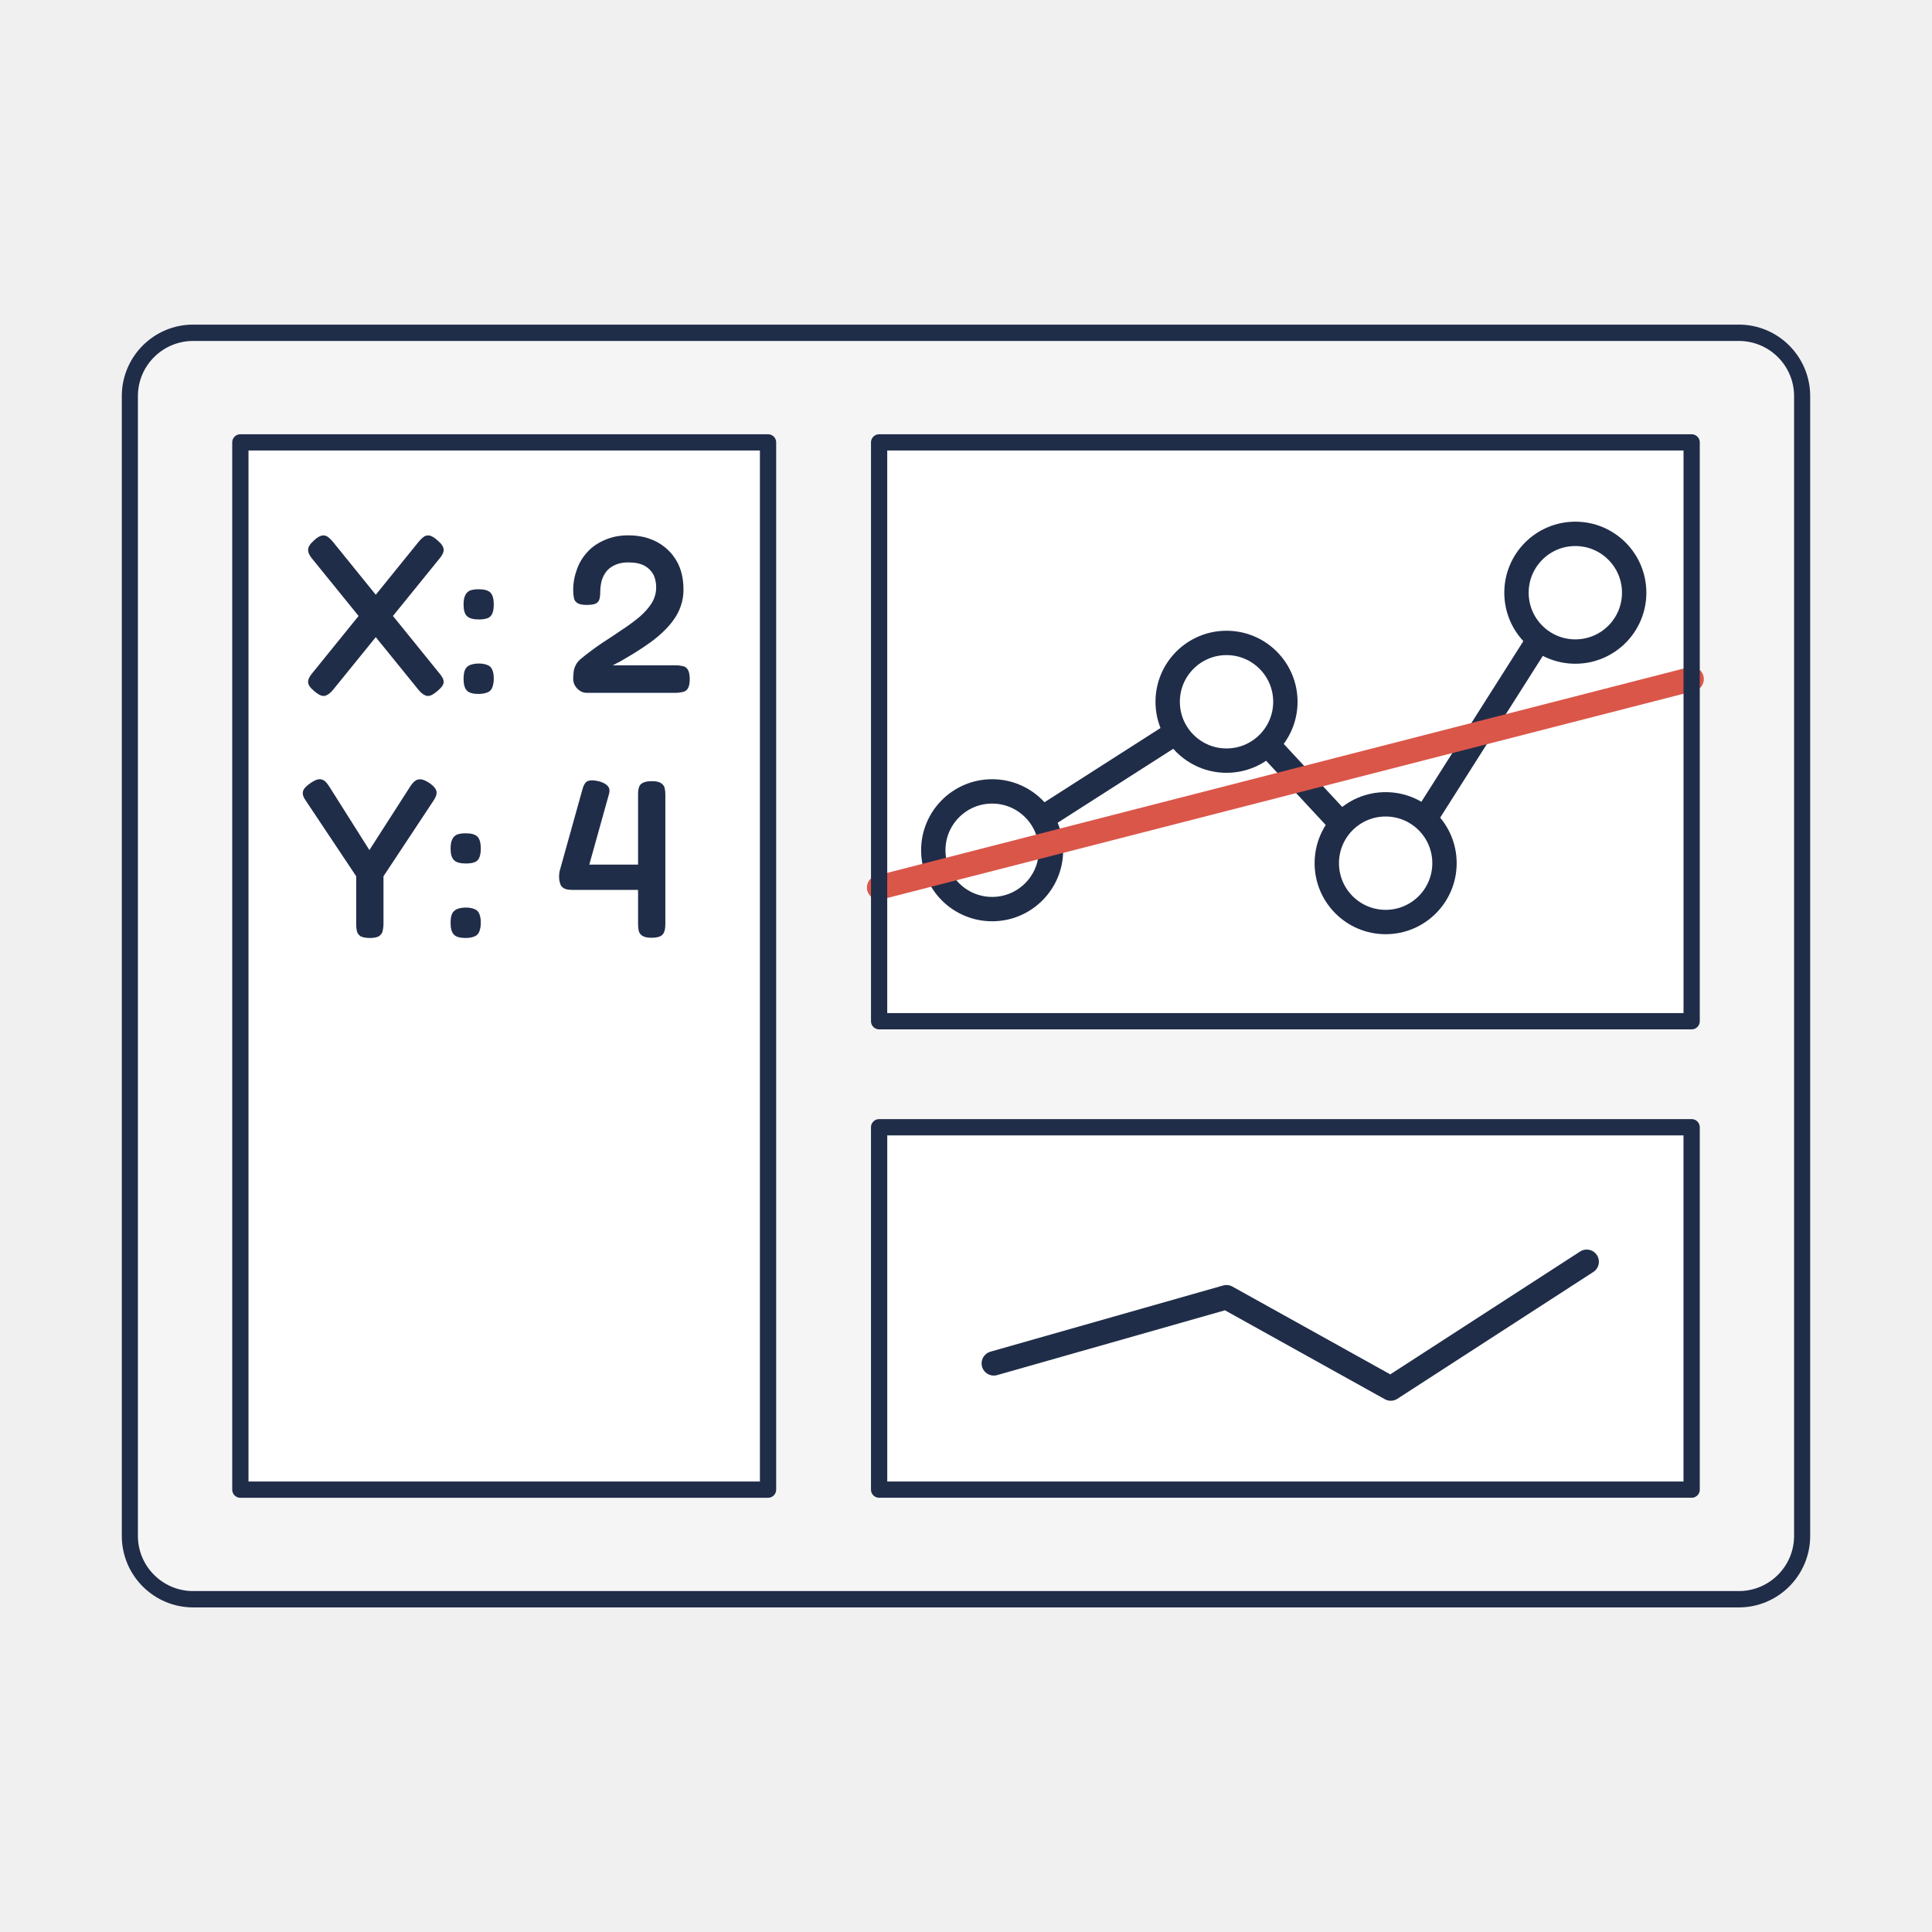
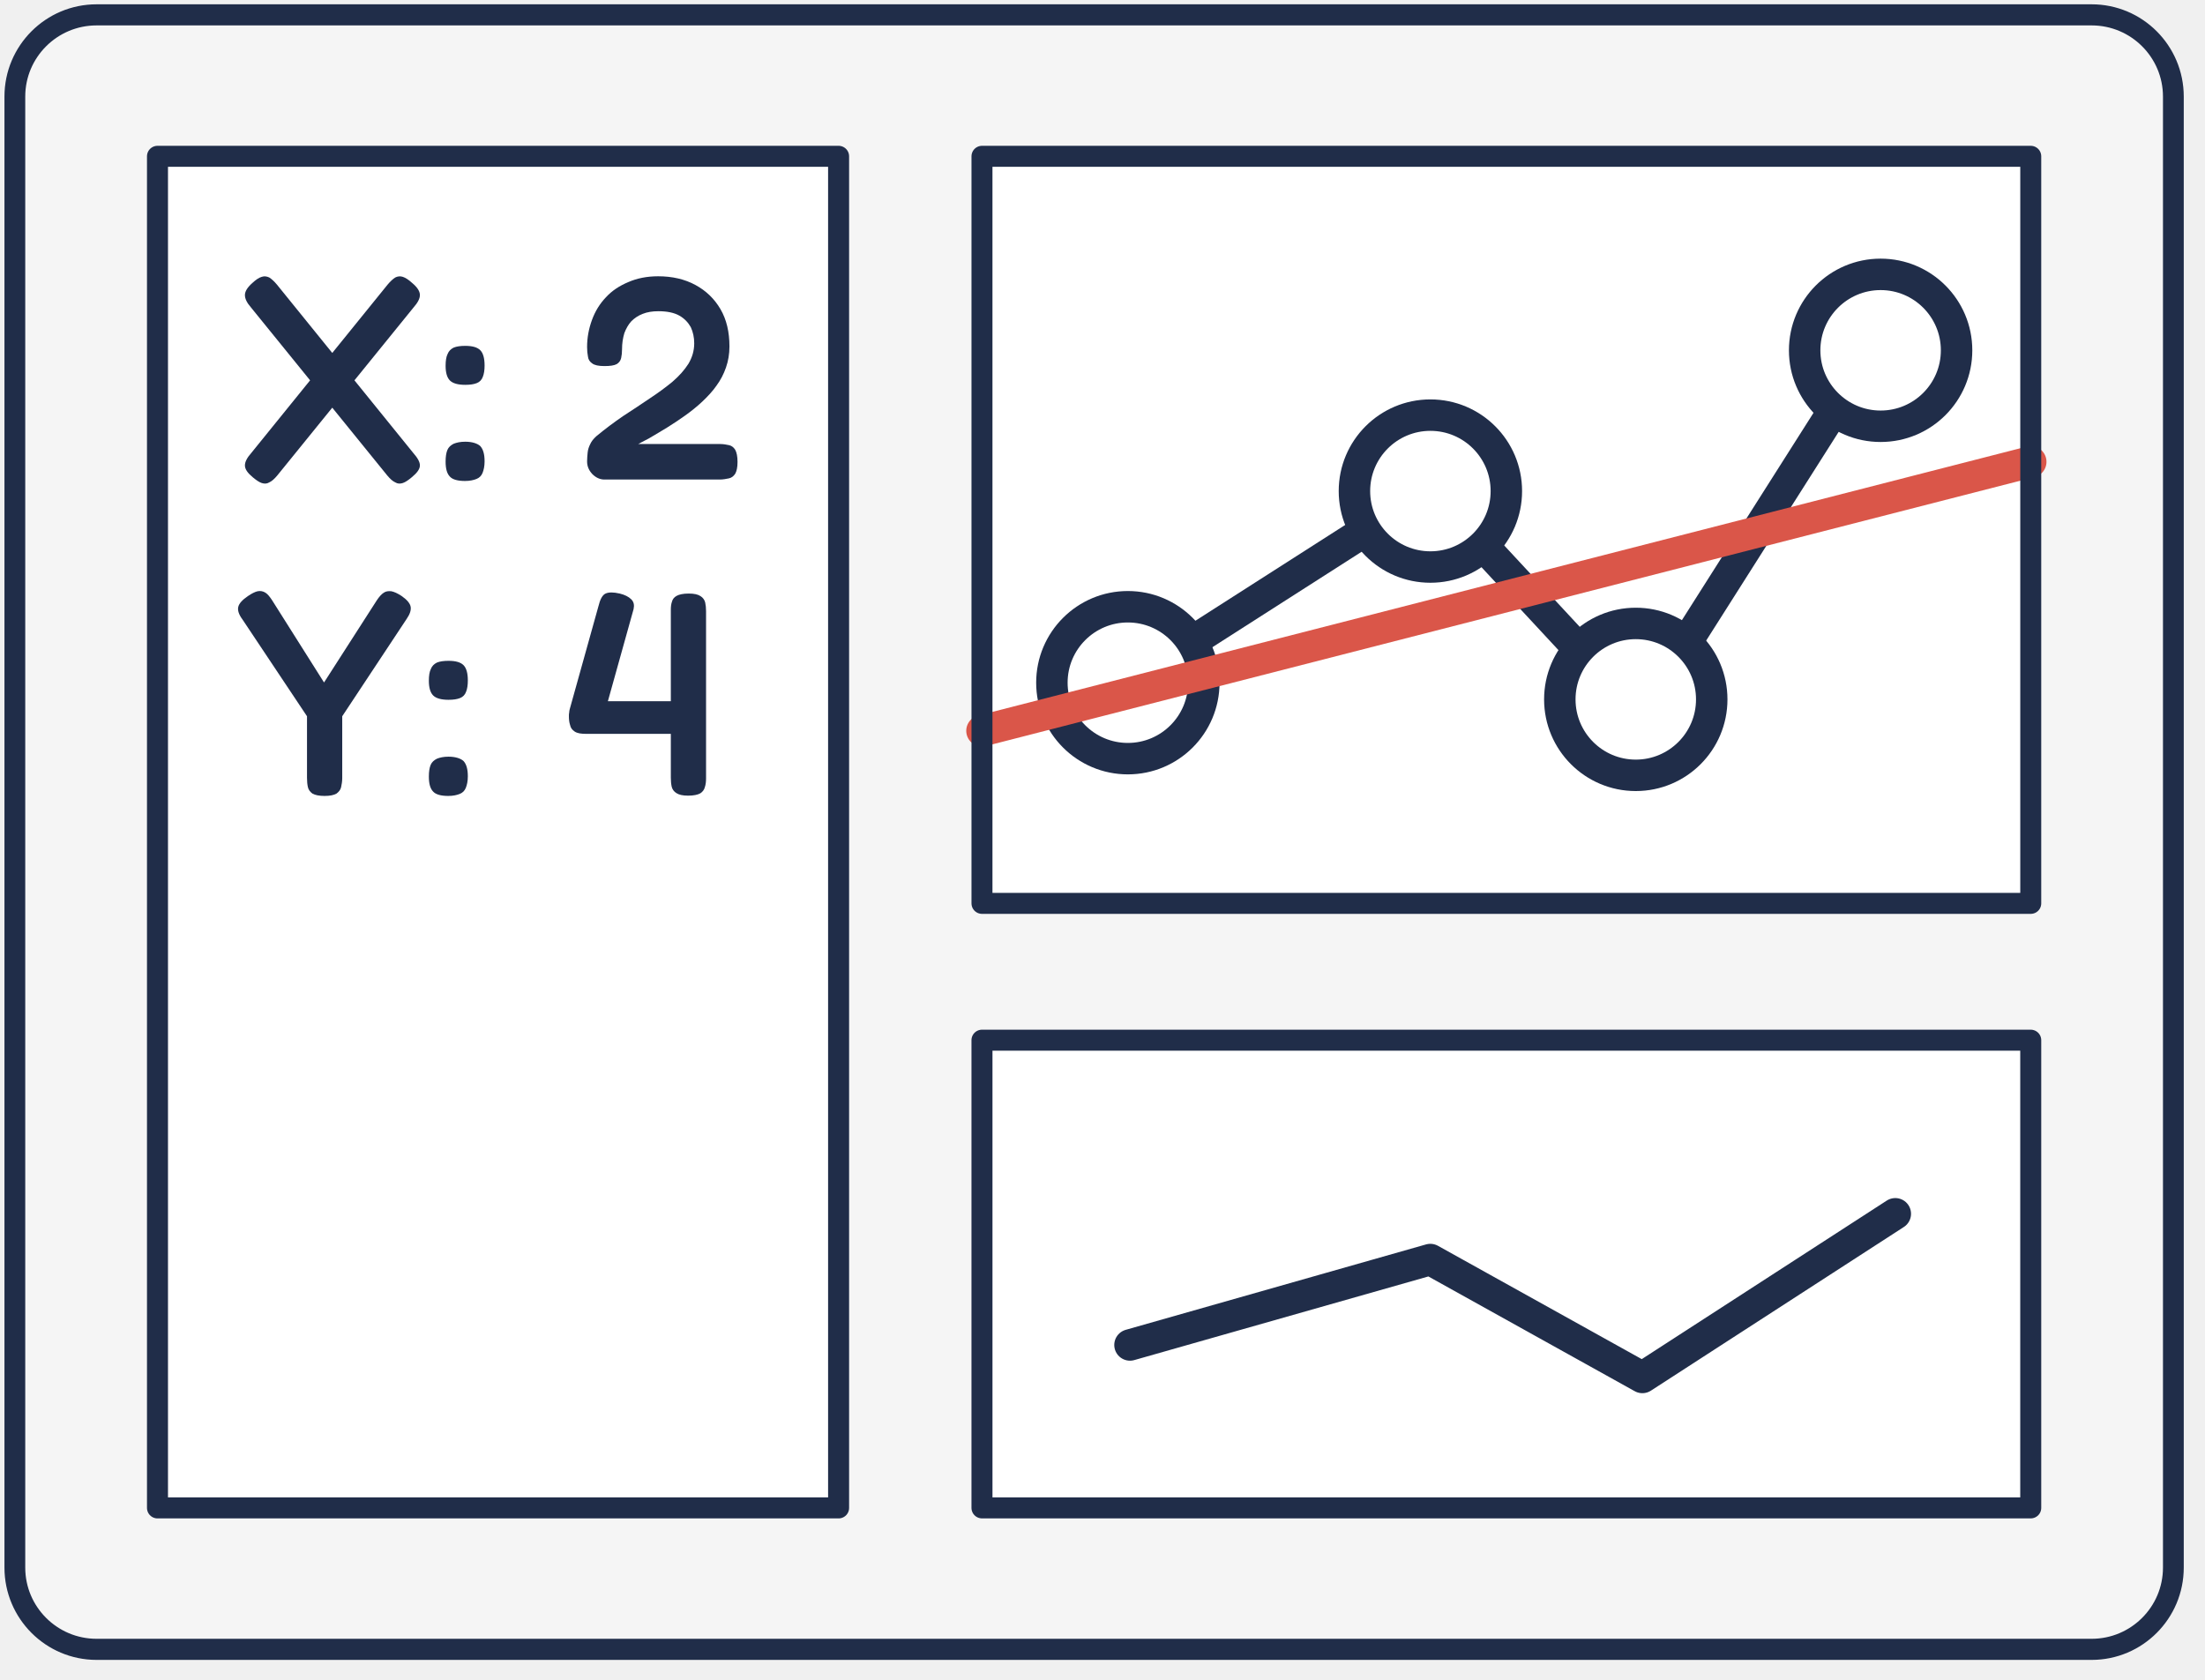
- <svg xmlns="http://www.w3.org/2000/svg" width="100%" height="100%" viewBox="0 0 95 95" version="1.1" xml:space="preserve" style="fill-rule:evenodd;clip-rule:evenodd;stroke-linecap:round;stroke-miterlimit:1;">
-   <g transform="matrix(1.05583,0,0,1.07212,-3.21659,6.85592)">
-     <path d="M86.975,11.772C86.975,10.169 85.654,8.868 84.026,8.868L12.043,8.868C10.415,8.868 9.094,10.169 9.094,11.772L9.094,64.048C9.094,65.651 10.415,66.953 12.043,66.953L84.026,66.953C85.654,66.953 86.975,65.651 86.975,64.048L86.975,11.772Z" style="fill:rgb(245,245,245);stroke:rgb(32,45,73);stroke-width:0.75px;" />
-   </g>
-   <g transform="matrix(1,0,0,1,0.191845,-0.103352)">
-     <rect x="43.036" y="55.532" width="39.953" height="17.819" style="fill:white;stroke:rgb(32,45,73);stroke-width:0.8px;stroke-linejoin:round;" />
-     <rect x="11.627" y="21.856" width="25.947" height="51.496" style="fill:white;stroke:rgb(32,45,73);stroke-width:0.8px;stroke-linejoin:round;" />
-     <g transform="matrix(0.596036,0,0,0.596036,34.6641,7.50662)">
-       <g>
-         <g transform="matrix(1,0,0,1,-0.005,10.2231)">
-           <rect x="14.051" y="13.851" width="67.032" height="47.755" style="fill:white;" />
-         </g>
-         <g>
+ <svg xmlns="http://www.w3.org/2000/svg" width="100%" height="100%" viewBox="0 0 84 64" version="1.1" xml:space="preserve" style="fill-rule:evenodd;clip-rule:evenodd;stroke-linecap:round;stroke-miterlimit:1;">
+   <g id="Artboard1" transform="matrix(1,0,0,1,-5.81931,-15.7974)">
+     <rect x="5.819" y="15.797" width="83.361" height="63.405" style="fill:none;" />
+     <clipPath id="_clip1">
+       <rect x="5.819" y="15.797" width="83.361" height="63.405" />
+     </clipPath>
+     <g clip-path="url(#_clip1)">
+       <g transform="matrix(1.05583,0,0,1.07212,-3.21659,6.85592)">
+         <path d="M86.975,11.772C86.975,10.169 85.654,8.868 84.026,8.868L12.043,8.868C10.415,8.868 9.094,10.169 9.094,11.772L9.094,64.048C9.094,65.651 10.415,66.953 12.043,66.953L84.026,66.953C85.654,66.953 86.975,65.651 86.975,64.048L86.975,11.772Z" style="fill:rgb(245,245,245);stroke:rgb(32,45,73);stroke-width:0.75px;" />
+       </g>
+       <g transform="matrix(1,0,0,1,0.191845,-0.103352)">
+         <rect x="43.036" y="55.532" width="39.953" height="17.819" style="fill:white;stroke:rgb(32,45,73);stroke-width:0.8px;stroke-linejoin:round;" />
+         <rect x="11.627" y="21.856" width="25.947" height="51.496" style="fill:white;stroke:rgb(32,45,73);stroke-width:0.8px;stroke-linejoin:round;" />
+         <g transform="matrix(0.596036,0,0,0.596036,34.6641,7.50662)">
          <g>
            <g transform="matrix(1,0,0,1,-0.005,10.2231)">
-               <path d="M23.375,47.495L42.713,35.123L56.124,49.572L71.487,25.366" style="fill:none;stroke:rgb(32,45,73);stroke-width:2.01px;" />
+               <rect x="14.051" y="13.851" width="67.032" height="47.755" style="fill:white;" />
            </g>
-             <g transform="matrix(1,0,0,1,46.9351,-13.3288)">
-               <circle cx="24.547" cy="49.805" r="4.855" style="fill:white;stroke:rgb(32,45,73);stroke-width:2.01px;" />
+             <g>
+               <g>
+                 <g transform="matrix(1,0,0,1,-0.005,10.2231)">
+                   <path d="M23.375,47.495L42.713,35.123L56.124,49.572L71.487,25.366" style="fill:none;stroke:rgb(32,45,73);stroke-width:2.01px;" />
+                 </g>
+                 <g transform="matrix(1,0,0,1,46.9351,-13.3288)">
+                   <circle cx="24.547" cy="49.805" r="4.855" style="fill:white;stroke:rgb(32,45,73);stroke-width:2.01px;" />
+                 </g>
+                 <g transform="matrix(1,0,0,1,31.2863,8.98453)">
+                   <circle cx="24.547" cy="49.805" r="4.855" style="fill:white;stroke:rgb(32,45,73);stroke-width:2.01px;" />
+                 </g>
+                 <g transform="matrix(1,0,0,1,18.1595,-4.33079)">
+                   <circle cx="24.547" cy="49.805" r="4.855" style="fill:white;stroke:rgb(32,45,73);stroke-width:2.01px;" />
+                 </g>
+                 <g transform="matrix(1,0,0,1,-1.17722,7.91803)">
+                   <circle cx="24.547" cy="49.805" r="4.855" style="fill:white;stroke:rgb(32,45,73);stroke-width:2.01px;" />
+                 </g>
+               </g>
+               <g transform="matrix(1,0,0,1,0.131037,52.5614)">
+                 <path d="M23.375,47.495L42.571,42.035L56.124,49.572L72.29,39.11" style="fill:none;stroke:rgb(32,45,73);stroke-width:2.01px;stroke-linejoin:round;" />
+               </g>
+               <g transform="matrix(1,0,0,1,-0.005,7.22306)">
+                 <path d="M14.051,53.575L81.083,36.379" style="fill:none;stroke:rgb(218,86,73);stroke-width:2.01px;" />
+               </g>
            </g>
-             <g transform="matrix(1,0,0,1,31.2863,8.98453)">
-               <circle cx="24.547" cy="49.805" r="4.855" style="fill:white;stroke:rgb(32,45,73);stroke-width:2.01px;" />
-             </g>
-             <g transform="matrix(1,0,0,1,18.1595,-4.33079)">
-               <circle cx="24.547" cy="49.805" r="4.855" style="fill:white;stroke:rgb(32,45,73);stroke-width:2.01px;" />
-             </g>
-             <g transform="matrix(1,0,0,1,-1.17722,7.91803)">
-               <circle cx="24.547" cy="49.805" r="4.855" style="fill:white;stroke:rgb(32,45,73);stroke-width:2.01px;" />
+             <g transform="matrix(1,0,0,1,-0.005,10.2231)">
+               <rect x="14.051" y="13.851" width="67.032" height="47.755" style="fill:none;stroke:rgb(32,45,73);stroke-width:1.34px;stroke-linejoin:round;" />
            </g>
          </g>
-           <g transform="matrix(1,0,0,1,0.131037,52.5614)">
-             <path d="M23.375,47.495L42.571,42.035L56.124,49.572L72.29,39.11" style="fill:none;stroke:rgb(32,45,73);stroke-width:2.01px;stroke-linejoin:round;" />
+         </g>
+         <g transform="matrix(1,0,0,1,2.84705,4.65174)">
+           <g transform="matrix(11,0,0,11,11.6268,29.4533)">
+             <path d="M0.622,-0.002C0.61,0.008 0.6,0.015 0.591,0.018C0.582,0.021 0.573,0.021 0.565,0.016C0.556,0.012 0.547,0.004 0.537,-0.008L0.065,-0.59C0.051,-0.606 0.044,-0.62 0.044,-0.633C0.044,-0.646 0.053,-0.66 0.07,-0.675C0.082,-0.686 0.092,-0.693 0.102,-0.696C0.111,-0.699 0.119,-0.698 0.128,-0.694C0.136,-0.689 0.145,-0.681 0.155,-0.669L0.627,-0.086C0.642,-0.069 0.65,-0.055 0.65,-0.043C0.65,-0.03 0.64,-0.017 0.622,-0.002ZM0.071,-0.002C0.053,-0.017 0.044,-0.03 0.044,-0.043C0.044,-0.055 0.051,-0.069 0.066,-0.086L0.538,-0.669C0.548,-0.681 0.557,-0.689 0.565,-0.694C0.573,-0.698 0.582,-0.699 0.591,-0.696C0.6,-0.693 0.611,-0.686 0.623,-0.675C0.641,-0.66 0.65,-0.646 0.65,-0.633C0.65,-0.62 0.642,-0.606 0.628,-0.59L0.156,-0.008C0.146,0.004 0.137,0.012 0.128,0.016C0.12,0.021 0.111,0.021 0.102,0.018C0.093,0.015 0.083,0.008 0.071,-0.002Z" style="fill:rgb(32,45,73);fill-rule:nonzero;" />
          </g>
-           <g transform="matrix(1,0,0,1,-0.005,7.22306)">
-             <path d="M14.051,53.575L81.083,36.379" style="fill:none;stroke:rgb(218,86,73);stroke-width:2.01px;" />
+           <g transform="matrix(11,0,0,11,19.2828,29.4533)">
+             <path d="M0.111,-0.322C0.086,-0.322 0.068,-0.327 0.058,-0.337C0.048,-0.347 0.043,-0.364 0.043,-0.388C0.043,-0.405 0.045,-0.419 0.05,-0.429C0.054,-0.439 0.061,-0.446 0.071,-0.451C0.081,-0.455 0.094,-0.457 0.111,-0.457C0.136,-0.457 0.153,-0.452 0.163,-0.442C0.173,-0.432 0.178,-0.414 0.178,-0.389C0.178,-0.373 0.176,-0.36 0.172,-0.35C0.168,-0.339 0.161,-0.332 0.151,-0.328C0.141,-0.324 0.128,-0.322 0.111,-0.322ZM0.11,0.011C0.085,0.011 0.067,0.006 0.058,-0.004C0.048,-0.014 0.043,-0.031 0.043,-0.056C0.043,-0.073 0.045,-0.086 0.049,-0.096C0.053,-0.106 0.061,-0.113 0.071,-0.118C0.081,-0.122 0.094,-0.125 0.111,-0.125C0.135,-0.125 0.153,-0.119 0.163,-0.11C0.173,-0.099 0.178,-0.082 0.178,-0.057C0.178,-0.04 0.175,-0.027 0.171,-0.017C0.167,-0.007 0.16,0 0.15,0.004C0.14,0.008 0.127,0.011 0.11,0.011Z" style="fill:rgb(32,45,73);fill-rule:nonzero;" />
+           </g>
+           <g transform="matrix(11,0,0,11,24.7608,29.4533)">
+             <path d="M0.095,0.006C0.079,0.006 0.065,-0.001 0.053,-0.013C0.041,-0.026 0.035,-0.04 0.035,-0.057C0.035,-0.067 0.036,-0.078 0.037,-0.088C0.038,-0.098 0.041,-0.107 0.046,-0.117C0.05,-0.126 0.057,-0.135 0.067,-0.144C0.097,-0.169 0.128,-0.192 0.16,-0.214C0.192,-0.235 0.223,-0.255 0.252,-0.275C0.281,-0.294 0.308,-0.314 0.331,-0.333C0.354,-0.353 0.372,-0.373 0.386,-0.395C0.399,-0.417 0.406,-0.44 0.406,-0.466C0.406,-0.486 0.402,-0.505 0.394,-0.522C0.385,-0.538 0.372,-0.552 0.354,-0.562C0.336,-0.572 0.312,-0.577 0.282,-0.577C0.261,-0.577 0.243,-0.574 0.228,-0.568C0.212,-0.562 0.199,-0.553 0.188,-0.542C0.178,-0.531 0.17,-0.517 0.164,-0.501C0.159,-0.484 0.156,-0.466 0.156,-0.445C0.156,-0.434 0.155,-0.424 0.153,-0.415C0.151,-0.406 0.146,-0.399 0.138,-0.394C0.129,-0.389 0.115,-0.387 0.095,-0.387C0.075,-0.387 0.061,-0.39 0.053,-0.396C0.044,-0.402 0.039,-0.41 0.038,-0.42C0.036,-0.43 0.035,-0.441 0.035,-0.453C0.035,-0.486 0.041,-0.517 0.052,-0.547C0.063,-0.577 0.079,-0.603 0.1,-0.625C0.121,-0.648 0.147,-0.665 0.178,-0.678C0.208,-0.691 0.242,-0.698 0.281,-0.698C0.33,-0.698 0.373,-0.688 0.41,-0.668C0.447,-0.648 0.476,-0.62 0.497,-0.584C0.518,-0.548 0.528,-0.505 0.528,-0.455C0.528,-0.429 0.524,-0.405 0.516,-0.382C0.508,-0.359 0.497,-0.338 0.483,-0.319C0.469,-0.299 0.452,-0.281 0.434,-0.264C0.416,-0.247 0.396,-0.231 0.375,-0.216C0.354,-0.201 0.333,-0.187 0.312,-0.174C0.291,-0.161 0.27,-0.149 0.25,-0.137L0.212,-0.117L0.496,-0.117C0.507,-0.117 0.518,-0.115 0.527,-0.113C0.536,-0.111 0.543,-0.105 0.548,-0.097C0.553,-0.088 0.556,-0.074 0.556,-0.055C0.556,-0.036 0.553,-0.023 0.548,-0.014C0.542,-0.005 0.535,0 0.526,0.002C0.516,0.004 0.506,0.006 0.494,0.006L0.095,0.006Z" style="fill:rgb(32,45,73);fill-rule:nonzero;" />
+           </g>
+           <g transform="matrix(11,0,0,11,11.6268,41.4533)">
+             <path d="M0.586,-0.682C0.605,-0.669 0.616,-0.656 0.618,-0.644C0.62,-0.632 0.615,-0.618 0.604,-0.602L0.381,-0.265L0.381,-0.05C0.381,-0.039 0.379,-0.028 0.377,-0.019C0.375,-0.01 0.369,-0.003 0.361,0.003C0.352,0.008 0.339,0.011 0.32,0.011C0.301,0.011 0.287,0.008 0.278,0.003C0.27,-0.003 0.264,-0.01 0.262,-0.02C0.26,-0.029 0.259,-0.04 0.259,-0.052L0.259,-0.265L0.035,-0.601C0.023,-0.617 0.018,-0.632 0.021,-0.644C0.024,-0.656 0.035,-0.668 0.054,-0.681C0.067,-0.69 0.079,-0.696 0.088,-0.698C0.098,-0.7 0.107,-0.698 0.115,-0.693C0.123,-0.688 0.13,-0.679 0.138,-0.667L0.318,-0.382L0.501,-0.667C0.509,-0.679 0.517,-0.688 0.525,-0.693C0.532,-0.698 0.541,-0.699 0.551,-0.698C0.561,-0.696 0.572,-0.691 0.586,-0.682Z" style="fill:rgb(32,45,73);fill-rule:nonzero;" />
+           </g>
+           <g transform="matrix(11,0,0,11,18.6448,41.4533)">
+             <path d="M0.111,-0.322C0.086,-0.322 0.068,-0.327 0.058,-0.337C0.048,-0.347 0.043,-0.364 0.043,-0.388C0.043,-0.405 0.045,-0.419 0.05,-0.429C0.054,-0.439 0.061,-0.446 0.071,-0.451C0.081,-0.455 0.094,-0.457 0.111,-0.457C0.136,-0.457 0.153,-0.452 0.163,-0.442C0.173,-0.432 0.178,-0.414 0.178,-0.389C0.178,-0.373 0.176,-0.36 0.172,-0.35C0.168,-0.339 0.161,-0.332 0.151,-0.328C0.141,-0.324 0.128,-0.322 0.111,-0.322ZM0.11,0.011C0.085,0.011 0.067,0.006 0.058,-0.004C0.048,-0.014 0.043,-0.031 0.043,-0.056C0.043,-0.073 0.045,-0.086 0.049,-0.096C0.053,-0.106 0.061,-0.113 0.071,-0.118C0.081,-0.122 0.094,-0.125 0.111,-0.125C0.135,-0.125 0.153,-0.119 0.163,-0.11C0.173,-0.099 0.178,-0.082 0.178,-0.057C0.178,-0.04 0.175,-0.027 0.171,-0.017C0.167,-0.007 0.16,0 0.15,0.004C0.14,0.008 0.127,0.011 0.11,0.011Z" style="fill:rgb(32,45,73);fill-rule:nonzero;" />
+           </g>
+           <g transform="matrix(11,0,0,11,24.1228,41.4533)">
+             <path d="M0.443,0.01C0.424,0.01 0.411,0.007 0.402,0.001C0.394,-0.004 0.388,-0.012 0.386,-0.021C0.384,-0.03 0.383,-0.041 0.383,-0.052L0.383,-0.204L0.091,-0.204C0.072,-0.204 0.059,-0.206 0.05,-0.212C0.041,-0.218 0.036,-0.225 0.034,-0.235C0.031,-0.244 0.03,-0.254 0.03,-0.265C0.03,-0.27 0.03,-0.274 0.031,-0.278C0.031,-0.282 0.032,-0.286 0.033,-0.29L0.132,-0.645C0.138,-0.67 0.146,-0.685 0.157,-0.69C0.168,-0.695 0.184,-0.695 0.206,-0.69C0.223,-0.686 0.237,-0.679 0.246,-0.67C0.255,-0.661 0.257,-0.65 0.254,-0.636L0.165,-0.317L0.383,-0.317L0.383,-0.634C0.383,-0.644 0.384,-0.654 0.387,-0.662C0.389,-0.67 0.394,-0.677 0.403,-0.682C0.412,-0.687 0.426,-0.69 0.445,-0.69C0.464,-0.69 0.477,-0.687 0.486,-0.681C0.494,-0.676 0.5,-0.668 0.502,-0.659C0.504,-0.65 0.505,-0.64 0.505,-0.629L0.505,-0.05C0.505,-0.039 0.504,-0.029 0.501,-0.02C0.499,-0.011 0.493,-0.003 0.485,0.002C0.476,0.007 0.462,0.01 0.443,0.01Z" style="fill:rgb(32,45,73);fill-rule:nonzero;" />
          </g>
        </g>
-         <g transform="matrix(1,0,0,1,-0.005,10.2231)">
-           <rect x="14.051" y="13.851" width="67.032" height="47.755" style="fill:none;stroke:rgb(32,45,73);stroke-width:1.34px;stroke-linejoin:round;" />
-         </g>
-       </g>
-     </g>
-     <g transform="matrix(1,0,0,1,2.84705,4.65174)">
-       <g transform="matrix(11,0,0,11,11.6268,29.4533)">
-         <path d="M0.622,-0.002C0.61,0.008 0.6,0.015 0.591,0.018C0.582,0.021 0.573,0.021 0.565,0.016C0.556,0.012 0.547,0.004 0.537,-0.008L0.065,-0.59C0.051,-0.606 0.044,-0.62 0.044,-0.633C0.044,-0.646 0.053,-0.66 0.07,-0.675C0.082,-0.686 0.092,-0.693 0.102,-0.696C0.111,-0.699 0.119,-0.698 0.128,-0.694C0.136,-0.689 0.145,-0.681 0.155,-0.669L0.627,-0.086C0.642,-0.069 0.65,-0.055 0.65,-0.043C0.65,-0.03 0.64,-0.017 0.622,-0.002ZM0.071,-0.002C0.053,-0.017 0.044,-0.03 0.044,-0.043C0.044,-0.055 0.051,-0.069 0.066,-0.086L0.538,-0.669C0.548,-0.681 0.557,-0.689 0.565,-0.694C0.573,-0.698 0.582,-0.699 0.591,-0.696C0.6,-0.693 0.611,-0.686 0.623,-0.675C0.641,-0.66 0.65,-0.646 0.65,-0.633C0.65,-0.62 0.642,-0.606 0.628,-0.59L0.156,-0.008C0.146,0.004 0.137,0.012 0.128,0.016C0.12,0.021 0.111,0.021 0.102,0.018C0.093,0.015 0.083,0.008 0.071,-0.002Z" style="fill:rgb(32,45,73);fill-rule:nonzero;" />
-       </g>
-       <g transform="matrix(11,0,0,11,19.2828,29.4533)">
-         <path d="M0.111,-0.322C0.086,-0.322 0.068,-0.327 0.058,-0.337C0.048,-0.347 0.043,-0.364 0.043,-0.388C0.043,-0.405 0.045,-0.419 0.05,-0.429C0.054,-0.439 0.061,-0.446 0.071,-0.451C0.081,-0.455 0.094,-0.457 0.111,-0.457C0.136,-0.457 0.153,-0.452 0.163,-0.442C0.173,-0.432 0.178,-0.414 0.178,-0.389C0.178,-0.373 0.176,-0.36 0.172,-0.35C0.168,-0.339 0.161,-0.332 0.151,-0.328C0.141,-0.324 0.128,-0.322 0.111,-0.322ZM0.11,0.011C0.085,0.011 0.067,0.006 0.058,-0.004C0.048,-0.014 0.043,-0.031 0.043,-0.056C0.043,-0.073 0.045,-0.086 0.049,-0.096C0.053,-0.106 0.061,-0.113 0.071,-0.118C0.081,-0.122 0.094,-0.125 0.111,-0.125C0.135,-0.125 0.153,-0.119 0.163,-0.11C0.173,-0.099 0.178,-0.082 0.178,-0.057C0.178,-0.04 0.175,-0.027 0.171,-0.017C0.167,-0.007 0.16,0 0.15,0.004C0.14,0.008 0.127,0.011 0.11,0.011Z" style="fill:rgb(32,45,73);fill-rule:nonzero;" />
-       </g>
-       <g transform="matrix(11,0,0,11,24.7608,29.4533)">
-         <path d="M0.095,0.006C0.079,0.006 0.065,-0.001 0.053,-0.013C0.041,-0.026 0.035,-0.04 0.035,-0.057C0.035,-0.067 0.036,-0.078 0.037,-0.088C0.038,-0.098 0.041,-0.107 0.046,-0.117C0.05,-0.126 0.057,-0.135 0.067,-0.144C0.097,-0.169 0.128,-0.192 0.16,-0.214C0.192,-0.235 0.223,-0.255 0.252,-0.275C0.281,-0.294 0.308,-0.314 0.331,-0.333C0.354,-0.353 0.372,-0.373 0.386,-0.395C0.399,-0.417 0.406,-0.44 0.406,-0.466C0.406,-0.486 0.402,-0.505 0.394,-0.522C0.385,-0.538 0.372,-0.552 0.354,-0.562C0.336,-0.572 0.312,-0.577 0.282,-0.577C0.261,-0.577 0.243,-0.574 0.228,-0.568C0.212,-0.562 0.199,-0.553 0.188,-0.542C0.178,-0.531 0.17,-0.517 0.164,-0.501C0.159,-0.484 0.156,-0.466 0.156,-0.445C0.156,-0.434 0.155,-0.424 0.153,-0.415C0.151,-0.406 0.146,-0.399 0.138,-0.394C0.129,-0.389 0.115,-0.387 0.095,-0.387C0.075,-0.387 0.061,-0.39 0.053,-0.396C0.044,-0.402 0.039,-0.41 0.038,-0.42C0.036,-0.43 0.035,-0.441 0.035,-0.453C0.035,-0.486 0.041,-0.517 0.052,-0.547C0.063,-0.577 0.079,-0.603 0.1,-0.625C0.121,-0.648 0.147,-0.665 0.178,-0.678C0.208,-0.691 0.242,-0.698 0.281,-0.698C0.33,-0.698 0.373,-0.688 0.41,-0.668C0.447,-0.648 0.476,-0.62 0.497,-0.584C0.518,-0.548 0.528,-0.505 0.528,-0.455C0.528,-0.429 0.524,-0.405 0.516,-0.382C0.508,-0.359 0.497,-0.338 0.483,-0.319C0.469,-0.299 0.452,-0.281 0.434,-0.264C0.416,-0.247 0.396,-0.231 0.375,-0.216C0.354,-0.201 0.333,-0.187 0.312,-0.174C0.291,-0.161 0.27,-0.149 0.25,-0.137L0.212,-0.117L0.496,-0.117C0.507,-0.117 0.518,-0.115 0.527,-0.113C0.536,-0.111 0.543,-0.105 0.548,-0.097C0.553,-0.088 0.556,-0.074 0.556,-0.055C0.556,-0.036 0.553,-0.023 0.548,-0.014C0.542,-0.005 0.535,0 0.526,0.002C0.516,0.004 0.506,0.006 0.494,0.006L0.095,0.006Z" style="fill:rgb(32,45,73);fill-rule:nonzero;" />
-       </g>
-       <g transform="matrix(11,0,0,11,11.6268,41.4533)">
-         <path d="M0.586,-0.682C0.605,-0.669 0.616,-0.656 0.618,-0.644C0.62,-0.632 0.615,-0.618 0.604,-0.602L0.381,-0.265L0.381,-0.05C0.381,-0.039 0.379,-0.028 0.377,-0.019C0.375,-0.01 0.369,-0.003 0.361,0.003C0.352,0.008 0.339,0.011 0.32,0.011C0.301,0.011 0.287,0.008 0.278,0.003C0.27,-0.003 0.264,-0.01 0.262,-0.02C0.26,-0.029 0.259,-0.04 0.259,-0.052L0.259,-0.265L0.035,-0.601C0.023,-0.617 0.018,-0.632 0.021,-0.644C0.024,-0.656 0.035,-0.668 0.054,-0.681C0.067,-0.69 0.079,-0.696 0.088,-0.698C0.098,-0.7 0.107,-0.698 0.115,-0.693C0.123,-0.688 0.13,-0.679 0.138,-0.667L0.318,-0.382L0.501,-0.667C0.509,-0.679 0.517,-0.688 0.525,-0.693C0.532,-0.698 0.541,-0.699 0.551,-0.698C0.561,-0.696 0.572,-0.691 0.586,-0.682Z" style="fill:rgb(32,45,73);fill-rule:nonzero;" />
-       </g>
-       <g transform="matrix(11,0,0,11,18.6448,41.4533)">
-         <path d="M0.111,-0.322C0.086,-0.322 0.068,-0.327 0.058,-0.337C0.048,-0.347 0.043,-0.364 0.043,-0.388C0.043,-0.405 0.045,-0.419 0.05,-0.429C0.054,-0.439 0.061,-0.446 0.071,-0.451C0.081,-0.455 0.094,-0.457 0.111,-0.457C0.136,-0.457 0.153,-0.452 0.163,-0.442C0.173,-0.432 0.178,-0.414 0.178,-0.389C0.178,-0.373 0.176,-0.36 0.172,-0.35C0.168,-0.339 0.161,-0.332 0.151,-0.328C0.141,-0.324 0.128,-0.322 0.111,-0.322ZM0.11,0.011C0.085,0.011 0.067,0.006 0.058,-0.004C0.048,-0.014 0.043,-0.031 0.043,-0.056C0.043,-0.073 0.045,-0.086 0.049,-0.096C0.053,-0.106 0.061,-0.113 0.071,-0.118C0.081,-0.122 0.094,-0.125 0.111,-0.125C0.135,-0.125 0.153,-0.119 0.163,-0.11C0.173,-0.099 0.178,-0.082 0.178,-0.057C0.178,-0.04 0.175,-0.027 0.171,-0.017C0.167,-0.007 0.16,0 0.15,0.004C0.14,0.008 0.127,0.011 0.11,0.011Z" style="fill:rgb(32,45,73);fill-rule:nonzero;" />
-       </g>
-       <g transform="matrix(11,0,0,11,24.1228,41.4533)">
-         <path d="M0.443,0.01C0.424,0.01 0.411,0.007 0.402,0.001C0.394,-0.004 0.388,-0.012 0.386,-0.021C0.384,-0.03 0.383,-0.041 0.383,-0.052L0.383,-0.204L0.091,-0.204C0.072,-0.204 0.059,-0.206 0.05,-0.212C0.041,-0.218 0.036,-0.225 0.034,-0.235C0.031,-0.244 0.03,-0.254 0.03,-0.265C0.03,-0.27 0.03,-0.274 0.031,-0.278C0.031,-0.282 0.032,-0.286 0.033,-0.29L0.132,-0.645C0.138,-0.67 0.146,-0.685 0.157,-0.69C0.168,-0.695 0.184,-0.695 0.206,-0.69C0.223,-0.686 0.237,-0.679 0.246,-0.67C0.255,-0.661 0.257,-0.65 0.254,-0.636L0.165,-0.317L0.383,-0.317L0.383,-0.634C0.383,-0.644 0.384,-0.654 0.387,-0.662C0.389,-0.67 0.394,-0.677 0.403,-0.682C0.412,-0.687 0.426,-0.69 0.445,-0.69C0.464,-0.69 0.477,-0.687 0.486,-0.681C0.494,-0.676 0.5,-0.668 0.502,-0.659C0.504,-0.65 0.505,-0.64 0.505,-0.629L0.505,-0.05C0.505,-0.039 0.504,-0.029 0.501,-0.02C0.499,-0.011 0.493,-0.003 0.485,0.002C0.476,0.007 0.462,0.01 0.443,0.01Z" style="fill:rgb(32,45,73);fill-rule:nonzero;" />
      </g>
    </g>
  </g>
</svg>
